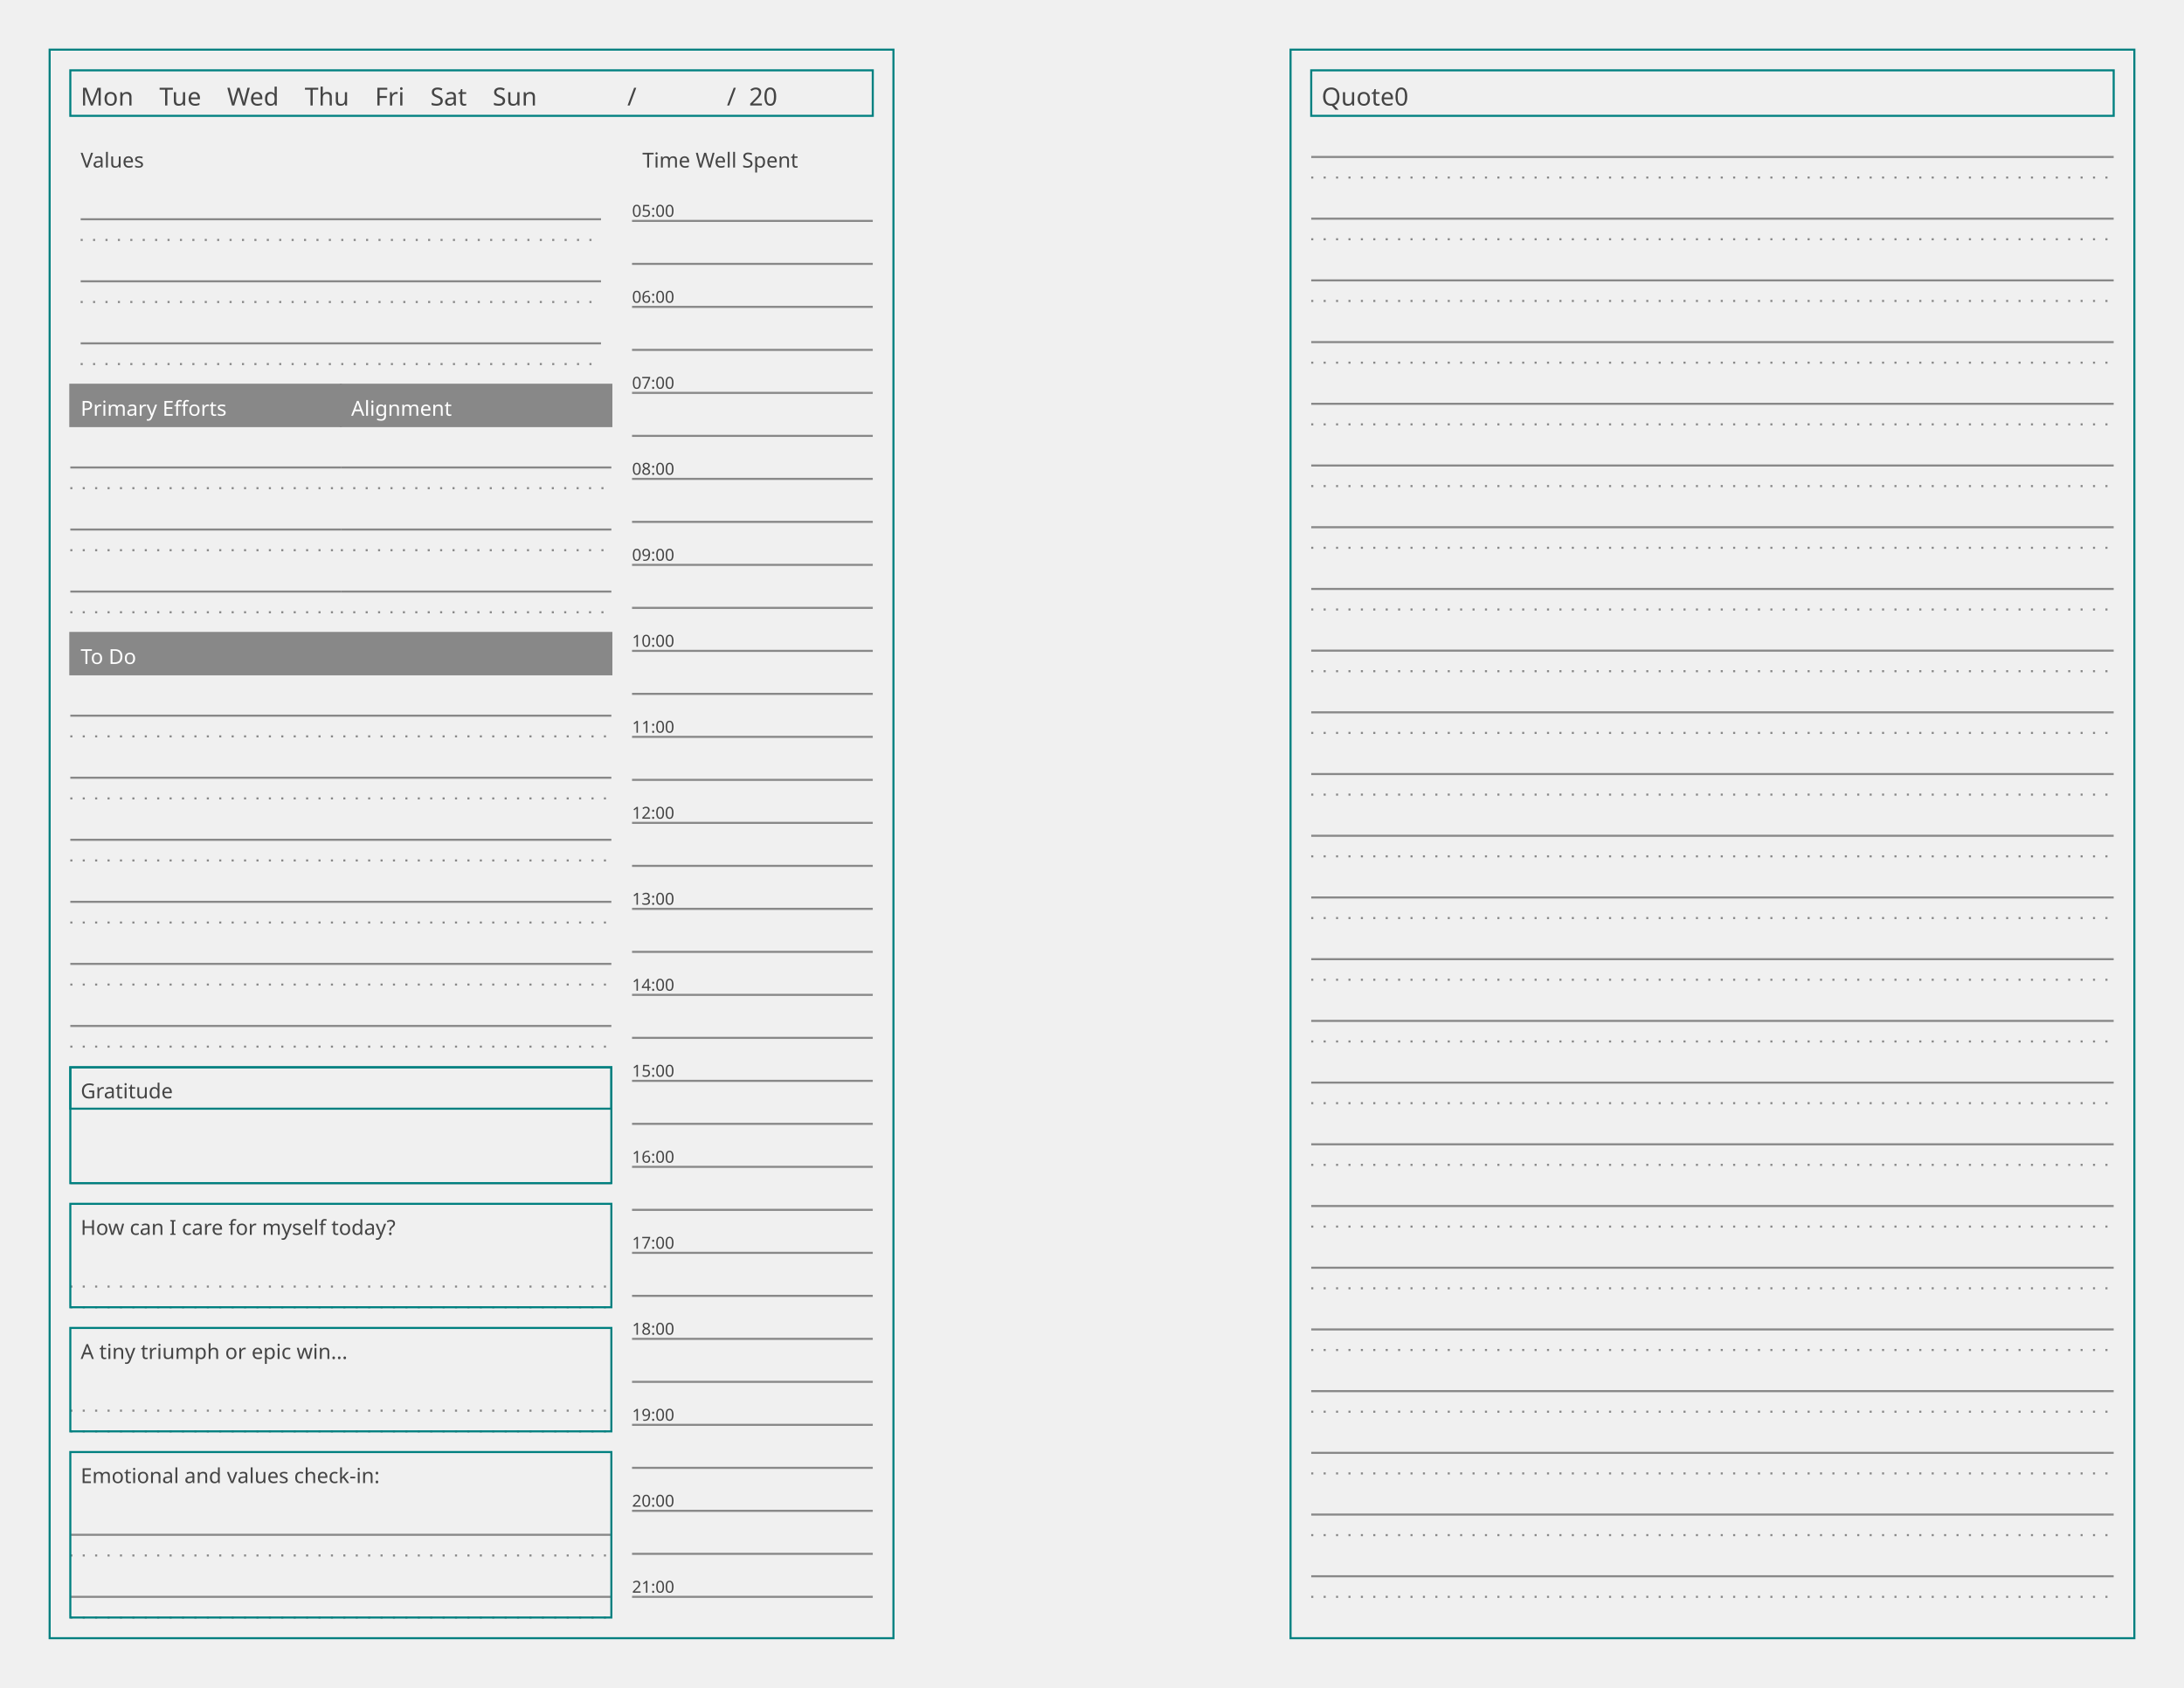
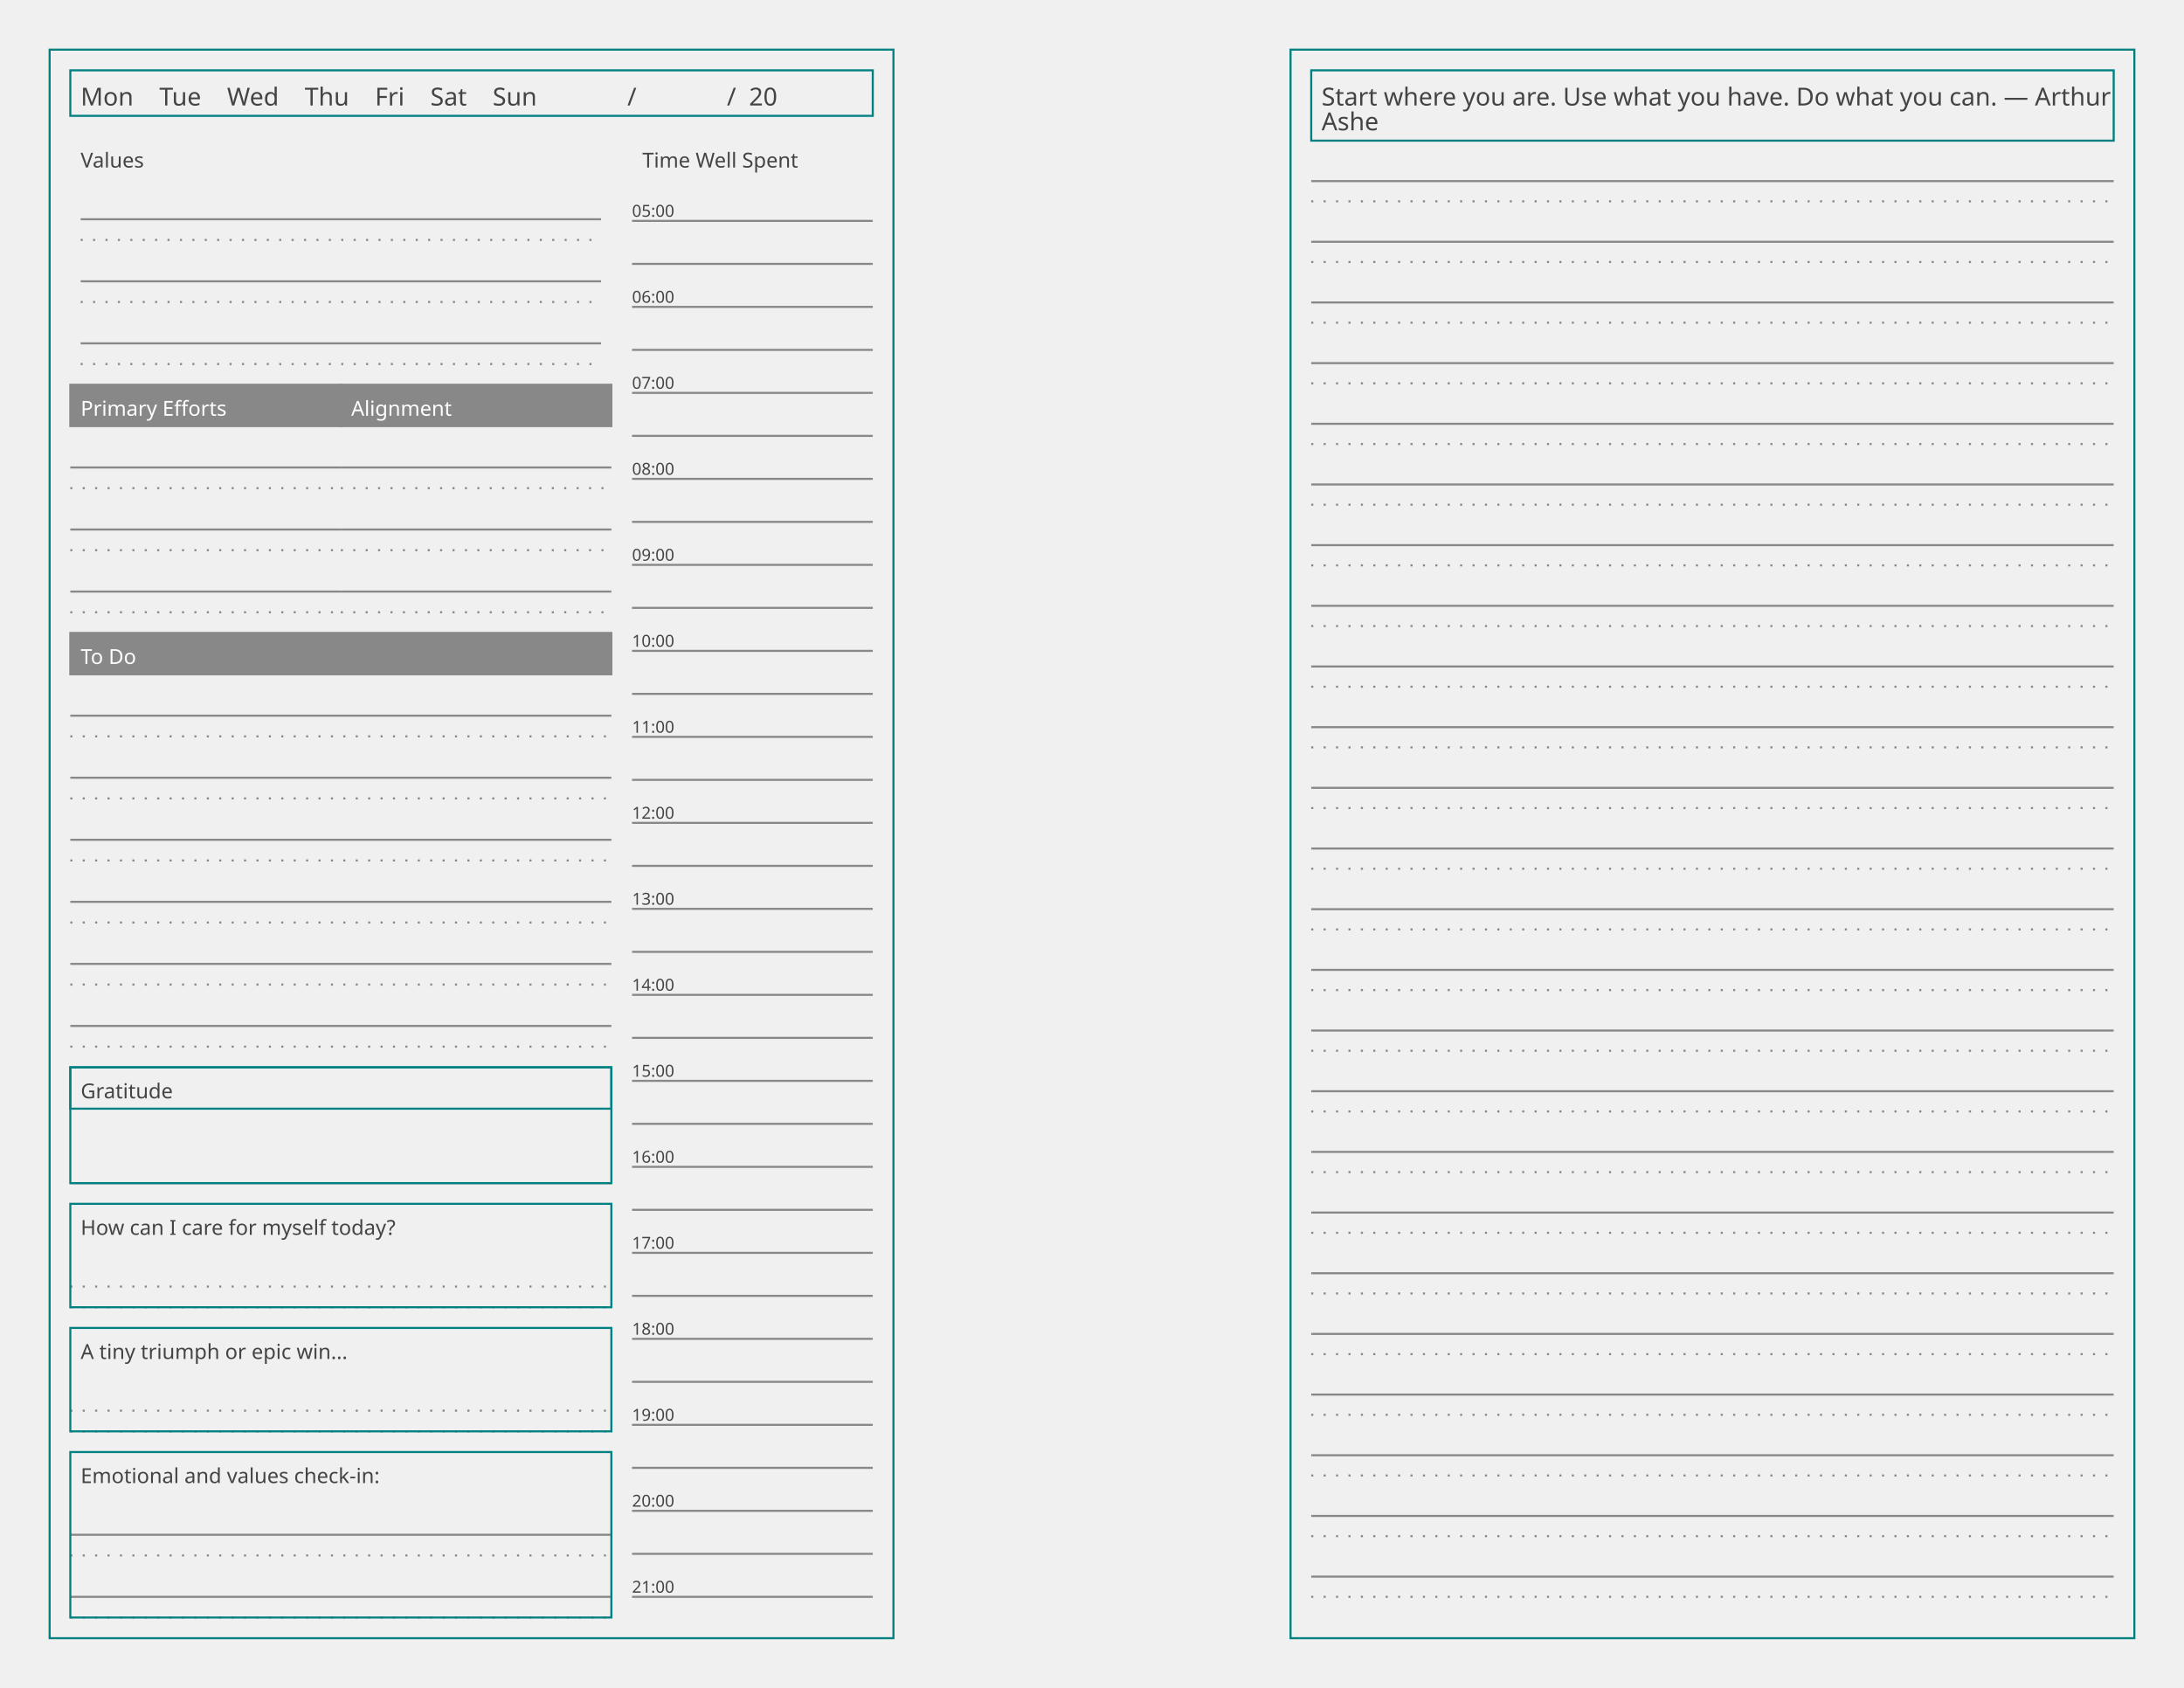
<svg xmlns="http://www.w3.org/2000/svg" baseProfile="tiny" height="8.5in" version="1.2" width="11in">
  <defs />
  <g transform="translate(24.0, 24.0)">
    <rect fill="none" height="768.0" stroke="#008080" width="408.0" x="0" y="0" />
    <g transform="translate(10, 10)">
      <rect fill="none" height="22" stroke="#008080" stroke-width="1" width="388.0" x="0" y="0" />
      <text alignment-baseline="text-after-edge" fill="#444444" font-family="Trebuchet MS" font-size="12" text-anchor="start" transform="translate(5,17)">Mon    Tue    Wed    Thu    Fri    Sat    Sun              /              /  20          </text>
    </g>
    <g transform="translate(10, 32)">
      <g transform="translate(0,10)">
        <g>
          <g transform="translate(0,0)">
            <text alignment-baseline="text-after-edge" fill="#444444" font-family="Ubuntu Mono" font-size="10" text-anchor="start" transform="translate(5,15)">Values</text>
          </g>
          <g transform="translate(0,20)">
            <g>
              <line stroke="#888888" stroke-dasharray="1,5" stroke-width="1" transform="translate(5,30.0)" x1="0" x2="251.6" y1="0" y2="0" />
              <line stroke="#888888" stroke-dasharray="1,5" stroke-width="1" transform="translate(5,60.0)" x1="0" x2="251.6" y1="0" y2="0" />
              <line stroke="#888888" stroke-dasharray="1,5" stroke-width="1" transform="translate(5,90.0)" x1="0" x2="251.6" y1="0" y2="0" />
            </g>
            <g>
              <line stroke="#888888" stroke-dasharray="1,0" stroke-width="1" transform="translate(5,20.0)" x1="0" x2="251.6" y1="0" y2="0" />
              <line stroke="#888888" stroke-dasharray="1,0" stroke-width="1" transform="translate(5,50.0)" x1="0" x2="251.6" y1="0" y2="0" />
              <line stroke="#888888" stroke-dasharray="1,0" stroke-width="1" transform="translate(5,80.0)" x1="0" x2="251.6" y1="0" y2="0" />
            </g>
          </g>
        </g>
      </g>
      <g transform="translate(0,130.0)">
        <g>
          <g transform="translate(0,0)">
            <g>
              <g transform="translate(0,0)">
                <rect fill="#888888" height="20" stroke="#888888" stroke-width="1" width="130.8" x="0" y="0" />
                <text alignment-baseline="text-after-edge" fill="#ffffff" font-family="Trebuchet MS" font-size="10" text-anchor="start" transform="translate(5,15)">Primary Efforts</text>
              </g>
              <g transform="translate(0,20)">
                <g>
                  <line stroke="#888888" stroke-dasharray="1,5" stroke-width="1" transform="translate(0,30.0)" x1="0" x2="130.8" y1="0" y2="0" />
                  <line stroke="#888888" stroke-dasharray="1,5" stroke-width="1" transform="translate(0,60.0)" x1="0" x2="130.8" y1="0" y2="0" />
                  <line stroke="#888888" stroke-dasharray="1,5" stroke-width="1" transform="translate(0,90.0)" x1="0" x2="130.8" y1="0" y2="0" />
                </g>
                <g>
                  <line stroke="#888888" stroke-dasharray="1,0" stroke-width="1" transform="translate(0,20.0)" x1="0" x2="130.8" y1="0" y2="0" />
                  <line stroke="#888888" stroke-dasharray="1,0" stroke-width="1" transform="translate(0,50.0)" x1="0" x2="130.8" y1="0" y2="0" />
                  <line stroke="#888888" stroke-dasharray="1,0" stroke-width="1" transform="translate(0,80.0)" x1="0" x2="130.8" y1="0" y2="0" />
                </g>
              </g>
            </g>
          </g>
          <g transform="translate(130.8,0)">
            <g>
              <g transform="translate(0,0)">
                <rect fill="#888888" height="20" stroke="#888888" stroke-width="1" width="130.8" x="0" y="0" />
                <text alignment-baseline="text-after-edge" fill="#ffffff" font-family="Trebuchet MS" font-size="10" text-anchor="start" transform="translate(5,15)">Alignment</text>
              </g>
              <g transform="translate(0,20)">
                <g>
                  <line stroke="#888888" stroke-dasharray="1,5" stroke-width="1" transform="translate(0,30.0)" x1="0" x2="130.8" y1="0" y2="0" />
                  <line stroke="#888888" stroke-dasharray="1,5" stroke-width="1" transform="translate(0,60.0)" x1="0" x2="130.8" y1="0" y2="0" />
                  <line stroke="#888888" stroke-dasharray="1,5" stroke-width="1" transform="translate(0,90.0)" x1="0" x2="130.8" y1="0" y2="0" />
                </g>
                <g>
                  <line stroke="#888888" stroke-dasharray="1,0" stroke-width="1" transform="translate(0,20.0)" x1="0" x2="130.8" y1="0" y2="0" />
                  <line stroke="#888888" stroke-dasharray="1,0" stroke-width="1" transform="translate(0,50.0)" x1="0" x2="130.8" y1="0" y2="0" />
                  <line stroke="#888888" stroke-dasharray="1,0" stroke-width="1" transform="translate(0,80.0)" x1="0" x2="130.8" y1="0" y2="0" />
                </g>
              </g>
            </g>
          </g>
        </g>
      </g>
      <g transform="translate(0,250.0)">
        <g>
          <g transform="translate(0,0)">
            <rect fill="#888888" height="20" stroke="#888888" stroke-width="1" width="261.6" x="0" y="0" />
            <text alignment-baseline="text-after-edge" fill="#ffffff" font-family="Ubuntu Mono" font-size="10" text-anchor="start" transform="translate(5,15)">To Do</text>
          </g>
          <g transform="translate(0,20)">
            <g>
              <line stroke="#888888" stroke-dasharray="1,5" stroke-width="1" transform="translate(0,30.0)" x1="0" x2="261.6" y1="0" y2="0" />
              <line stroke="#888888" stroke-dasharray="1,5" stroke-width="1" transform="translate(0,60.0)" x1="0" x2="261.6" y1="0" y2="0" />
              <line stroke="#888888" stroke-dasharray="1,5" stroke-width="1" transform="translate(0,90.0)" x1="0" x2="261.6" y1="0" y2="0" />
              <line stroke="#888888" stroke-dasharray="1,5" stroke-width="1" transform="translate(0,120.0)" x1="0" x2="261.6" y1="0" y2="0" />
              <line stroke="#888888" stroke-dasharray="1,5" stroke-width="1" transform="translate(0,150.0)" x1="0" x2="261.6" y1="0" y2="0" />
              <line stroke="#888888" stroke-dasharray="1,5" stroke-width="1" transform="translate(0,180.0)" x1="0" x2="261.6" y1="0" y2="0" />
            </g>
            <g>
              <line stroke="#888888" stroke-dasharray="1,0" stroke-width="1" transform="translate(0,20.0)" x1="0" x2="261.6" y1="0" y2="0" />
              <line stroke="#888888" stroke-dasharray="1,0" stroke-width="1" transform="translate(0,50.0)" x1="0" x2="261.6" y1="0" y2="0" />
              <line stroke="#888888" stroke-dasharray="1,0" stroke-width="1" transform="translate(0,80.0)" x1="0" x2="261.6" y1="0" y2="0" />
              <line stroke="#888888" stroke-dasharray="1,0" stroke-width="1" transform="translate(0,110.0)" x1="0" x2="261.6" y1="0" y2="0" />
              <line stroke="#888888" stroke-dasharray="1,0" stroke-width="1" transform="translate(0,140.0)" x1="0" x2="261.6" y1="0" y2="0" />
              <line stroke="#888888" stroke-dasharray="1,0" stroke-width="1" transform="translate(0,170.0)" x1="0" x2="261.6" y1="0" y2="0" />
            </g>
          </g>
        </g>
      </g>
      <g transform="translate(0,460.0)">
        <g>
          <g transform="translate(0,0)">
            <rect fill="none" height="20" stroke="#008080" stroke-width="1" width="261.6" x="0" y="0" />
            <text alignment-baseline="text-after-edge" fill="#444444" font-family="Trebuchet MS" font-size="10" text-anchor="start" transform="translate(5,15)">Gratitude</text>
          </g>
          <g transform="translate(0,20)">
            <line stroke="#888888" stroke-dasharray="1,0" stroke-width="1" transform="translate(0,36.0)" x1="0" x2="261.6" y1="0" y2="0" />
          </g>
        </g>
        <rect fill="none" height="56.0" stroke="#008080" stroke-width="1" width="261.6" x="0" y="0" />
      </g>
      <g transform="translate(0,526.0)">
        <g>
          <g transform="translate(0,0)">
            <text alignment-baseline="text-after-edge" fill="#444444" font-family="Ubuntu Mono" font-size="10" text-anchor="start" transform="translate(5,15)">How can I care for myself today?</text>
          </g>
          <g transform="translate(0,20)">
            <g>
              <line stroke="#888888" stroke-dasharray="1,5" stroke-width="1" transform="translate(0,30.0)" x1="0" x2="261.6" y1="0" y2="0" />
            </g>
            <g>
              <line stroke="#888888" stroke-dasharray="1,5" stroke-width="1" transform="translate(0,20.0)" x1="0" x2="261.6" y1="0" y2="0" />
            </g>
          </g>
        </g>
        <rect fill="none" height="50" stroke="#008080" stroke-width="1" width="261.6" x="0" y="0" />
      </g>
      <g transform="translate(0,586.0)">
        <g>
          <g transform="translate(0,0)">
            <text alignment-baseline="text-after-edge" fill="#444444" font-family="Ubuntu Mono" font-size="10" text-anchor="start" transform="translate(5,15)">A tiny triumph or epic win...</text>
          </g>
          <g transform="translate(0,20)">
            <g>
              <line stroke="#888888" stroke-dasharray="1,5" stroke-width="1" transform="translate(0,30.0)" x1="0" x2="261.6" y1="0" y2="0" />
            </g>
            <g>
              <line stroke="#888888" stroke-dasharray="1,5" stroke-width="1" transform="translate(0,20.0)" x1="0" x2="261.6" y1="0" y2="0" />
            </g>
          </g>
        </g>
        <rect fill="none" height="50" stroke="#008080" stroke-width="1" width="261.6" x="0" y="0" />
      </g>
      <g transform="translate(0,646.0)">
        <g>
          <g transform="translate(0,0)">
            <text alignment-baseline="text-after-edge" fill="#444444" font-family="Ubuntu Mono" font-size="10" text-anchor="start" transform="translate(5,15)">Emotional and values check-in:</text>
          </g>
          <g transform="translate(0,20)">
            <g>
              <line stroke="#888888" stroke-dasharray="1,5" stroke-width="1" transform="translate(0,30.0)" x1="0" x2="261.6" y1="0" y2="0" />
              <line stroke="#888888" stroke-dasharray="1,5" stroke-width="1" transform="translate(0,60.0)" x1="0" x2="261.6" y1="0" y2="0" />
            </g>
            <g>
              <line stroke="#888888" stroke-dasharray="1,0" stroke-width="1" transform="translate(0,20.0)" x1="0" x2="261.6" y1="0" y2="0" />
              <line stroke="#888888" stroke-dasharray="1,0" stroke-width="1" transform="translate(0,50.0)" x1="0" x2="261.6" y1="0" y2="0" />
            </g>
          </g>
        </g>
        <rect fill="none" height="80" stroke="#008080" stroke-width="1" width="261.6" x="0" y="0" />
      </g>
    </g>
    <g transform="translate(281.6,32)">
      <g>
        <rect fill="none" height="20" stroke="none" width="116.4" x="0" y="10" />
        <text alignment-baseline="text-after-edge" fill="#444444" font-family="Ubuntu Mono" font-size="10" text-anchor="start" x="5" y="25">Time Well Spent</text>
      </g>
      <g>
        <text alignment-baseline="text-after-edge" fill="#444444" font-family="Ubuntu Mono" font-size="8" text-anchor="start" x="0" y="48.788">05:00</text>
        <line stroke="#888888" x1="0" x2="116.4" y1="50.788" y2="50.788" />
        <line stroke="#888888" x1="0" x2="116.4" y1="71.576" y2="71.576" />
        <text alignment-baseline="text-after-edge" fill="#444444" font-family="Ubuntu Mono" font-size="8" text-anchor="start" x="0" y="90.364">06:00</text>
        <line stroke="#888888" x1="0" x2="116.4" y1="92.364" y2="92.364" />
        <line stroke="#888888" x1="0" x2="116.4" y1="113.152" y2="113.152" />
        <text alignment-baseline="text-after-edge" fill="#444444" font-family="Ubuntu Mono" font-size="8" text-anchor="start" x="0" y="131.939">07:00</text>
        <line stroke="#888888" x1="0" x2="116.4" y1="133.939" y2="133.939" />
        <line stroke="#888888" x1="0" x2="116.4" y1="154.727" y2="154.727" />
        <text alignment-baseline="text-after-edge" fill="#444444" font-family="Ubuntu Mono" font-size="8" text-anchor="start" x="0" y="173.515">08:00</text>
        <line stroke="#888888" x1="0" x2="116.4" y1="175.515" y2="175.515" />
        <line stroke="#888888" x1="0" x2="116.4" y1="196.303" y2="196.303" />
        <text alignment-baseline="text-after-edge" fill="#444444" font-family="Ubuntu Mono" font-size="8" text-anchor="start" x="0" y="215.091">09:00</text>
        <line stroke="#888888" x1="0" x2="116.4" y1="217.091" y2="217.091" />
        <line stroke="#888888" x1="0" x2="116.4" y1="237.879" y2="237.879" />
        <text alignment-baseline="text-after-edge" fill="#444444" font-family="Ubuntu Mono" font-size="8" text-anchor="start" x="0" y="256.667">10:00</text>
        <line stroke="#888888" x1="0" x2="116.4" y1="258.667" y2="258.667" />
        <line stroke="#888888" x1="0" x2="116.4" y1="279.455" y2="279.455" />
        <text alignment-baseline="text-after-edge" fill="#444444" font-family="Ubuntu Mono" font-size="8" text-anchor="start" x="0" y="298.242">11:00</text>
        <line stroke="#888888" x1="0" x2="116.4" y1="300.242" y2="300.242" />
        <line stroke="#888888" x1="0" x2="116.4" y1="321.03" y2="321.03" />
        <text alignment-baseline="text-after-edge" fill="#444444" font-family="Ubuntu Mono" font-size="8" text-anchor="start" x="0" y="339.818">12:00</text>
        <line stroke="#888888" x1="0" x2="116.4" y1="341.818" y2="341.818" />
        <line stroke="#888888" x1="0" x2="116.4" y1="362.606" y2="362.606" />
        <text alignment-baseline="text-after-edge" fill="#444444" font-family="Ubuntu Mono" font-size="8" text-anchor="start" x="0" y="381.394">13:00</text>
        <line stroke="#888888" x1="0" x2="116.4" y1="383.394" y2="383.394" />
        <line stroke="#888888" x1="0" x2="116.4" y1="404.182" y2="404.182" />
        <text alignment-baseline="text-after-edge" fill="#444444" font-family="Ubuntu Mono" font-size="8" text-anchor="start" x="0" y="422.97">14:00</text>
        <line stroke="#888888" x1="0" x2="116.4" y1="424.97" y2="424.97" />
        <line stroke="#888888" x1="0" x2="116.4" y1="445.758" y2="445.758" />
        <text alignment-baseline="text-after-edge" fill="#444444" font-family="Ubuntu Mono" font-size="8" text-anchor="start" x="0" y="464.545">15:00</text>
        <line stroke="#888888" x1="0" x2="116.4" y1="466.545" y2="466.545" />
        <line stroke="#888888" x1="0" x2="116.4" y1="487.333" y2="487.333" />
        <text alignment-baseline="text-after-edge" fill="#444444" font-family="Ubuntu Mono" font-size="8" text-anchor="start" x="0" y="506.121">16:00</text>
        <line stroke="#888888" x1="0" x2="116.4" y1="508.121" y2="508.121" />
        <line stroke="#888888" x1="0" x2="116.4" y1="528.909" y2="528.909" />
        <text alignment-baseline="text-after-edge" fill="#444444" font-family="Ubuntu Mono" font-size="8" text-anchor="start" x="0" y="547.697">17:00</text>
        <line stroke="#888888" x1="0" x2="116.4" y1="549.697" y2="549.697" />
        <line stroke="#888888" x1="0" x2="116.4" y1="570.485" y2="570.485" />
        <text alignment-baseline="text-after-edge" fill="#444444" font-family="Ubuntu Mono" font-size="8" text-anchor="start" x="0" y="589.273">18:00</text>
        <line stroke="#888888" x1="0" x2="116.4" y1="591.273" y2="591.273" />
        <line stroke="#888888" x1="0" x2="116.4" y1="612.061" y2="612.061" />
        <text alignment-baseline="text-after-edge" fill="#444444" font-family="Ubuntu Mono" font-size="8" text-anchor="start" x="0" y="630.848">19:00</text>
        <line stroke="#888888" x1="0" x2="116.4" y1="632.848" y2="632.848" />
        <line stroke="#888888" x1="0" x2="116.4" y1="653.636" y2="653.636" />
        <text alignment-baseline="text-after-edge" fill="#444444" font-family="Ubuntu Mono" font-size="8" text-anchor="start" x="0" y="672.424">20:00</text>
        <line stroke="#888888" x1="0" x2="116.4" y1="674.424" y2="674.424" />
        <line stroke="#888888" x1="0" x2="116.4" y1="695.212" y2="695.212" />
        <text alignment-baseline="text-after-edge" fill="#444444" font-family="Ubuntu Mono" font-size="8" text-anchor="start" x="0" y="714.0">21:00</text>
        <line stroke="#888888" x1="0" x2="116.4" y1="716.0" y2="716.0" />
      </g>
    </g>
  </g>
  <g transform="translate(624.0, 24.0)">
    <rect fill="none" height="768.0" stroke="#008080" width="408.0" x="0" y="0" />
    <g transform="translate(10, 10)">
-       <rect fill="none" height="22" stroke="#008080" stroke-width="1" width="388.0" x="0" y="0" />
-       <text alignment-baseline="text-after-edge" fill="#444444" font-family="Trebuchet MS" font-size="12" text-anchor="start" transform="translate(5,17)">Quote0</text>
-     </g>
-     <g transform="translate(10, 32)">
+       <rect fill="none" height="34" stroke="#008080" stroke-width="1" width="388.0" x="0" y="0" />
+       <text alignment-baseline="text-after-edge" fill="#444444" font-family="Trebuchet MS" font-size="12" text-anchor="start" transform="translate(5,17)">Start where you are. Use what you have. Do what you can. — Arthur</text>
+       <text alignment-baseline="text-after-edge" fill="#444444" font-family="Trebuchet MS" font-size="12" text-anchor="start" transform="translate(5,29)">Ashe</text>
+     </g>
+     <g transform="translate(10, 44)">
      <g transform="translate(0,0)">
        <g>
-           <line stroke="#888888" stroke-dasharray="1,5" stroke-width="1" transform="translate(0,29.83333)" x1="0" x2="388.0" y1="0" y2="0" />
-           <line stroke="#888888" stroke-dasharray="1,5" stroke-width="1" transform="translate(0,59.66667)" x1="0" x2="388.0" y1="0" y2="0" />
-           <line stroke="#888888" stroke-dasharray="1,5" stroke-width="1" transform="translate(0,89.5)" x1="0" x2="388.0" y1="0" y2="0" />
-           <line stroke="#888888" stroke-dasharray="1,5" stroke-width="1" transform="translate(0,119.3333)" x1="0" x2="388.0" y1="0" y2="0" />
-           <line stroke="#888888" stroke-dasharray="1,5" stroke-width="1" transform="translate(0,149.1667)" x1="0" x2="388.0" y1="0" y2="0" />
-           <line stroke="#888888" stroke-dasharray="1,5" stroke-width="1" transform="translate(0,179.0)" x1="0" x2="388.0" y1="0" y2="0" />
-           <line stroke="#888888" stroke-dasharray="1,5" stroke-width="1" transform="translate(0,208.8333)" x1="0" x2="388.0" y1="0" y2="0" />
-           <line stroke="#888888" stroke-dasharray="1,5" stroke-width="1" transform="translate(0,238.6667)" x1="0" x2="388.0" y1="0" y2="0" />
-           <line stroke="#888888" stroke-dasharray="1,5" stroke-width="1" transform="translate(0,268.5)" x1="0" x2="388.0" y1="0" y2="0" />
-           <line stroke="#888888" stroke-dasharray="1,5" stroke-width="1" transform="translate(0,298.3333)" x1="0" x2="388.0" y1="0" y2="0" />
-           <line stroke="#888888" stroke-dasharray="1,5" stroke-width="1" transform="translate(0,328.1667)" x1="0" x2="388.0" y1="0" y2="0" />
-           <line stroke="#888888" stroke-dasharray="1,5" stroke-width="1" transform="translate(0,358)" x1="0" x2="388.0" y1="0" y2="0" />
-           <line stroke="#888888" stroke-dasharray="1,5" stroke-width="1" transform="translate(0,387.8333)" x1="0" x2="388.0" y1="0" y2="0" />
-           <line stroke="#888888" stroke-dasharray="1,5" stroke-width="1" transform="translate(0,417.6667)" x1="0" x2="388.0" y1="0" y2="0" />
-           <line stroke="#888888" stroke-dasharray="1,5" stroke-width="1" transform="translate(0,447.5)" x1="0" x2="388.0" y1="0" y2="0" />
-           <line stroke="#888888" stroke-dasharray="1,5" stroke-width="1" transform="translate(0,477.3333)" x1="0" x2="388.0" y1="0" y2="0" />
-           <line stroke="#888888" stroke-dasharray="1,5" stroke-width="1" transform="translate(0,507.1667)" x1="0" x2="388.0" y1="0" y2="0" />
-           <line stroke="#888888" stroke-dasharray="1,5" stroke-width="1" transform="translate(0,537)" x1="0" x2="388.0" y1="0" y2="0" />
-           <line stroke="#888888" stroke-dasharray="1,5" stroke-width="1" transform="translate(0,566.8333)" x1="0" x2="388.0" y1="0" y2="0" />
-           <line stroke="#888888" stroke-dasharray="1,5" stroke-width="1" transform="translate(0,596.6667)" x1="0" x2="388.0" y1="0" y2="0" />
-           <line stroke="#888888" stroke-dasharray="1,5" stroke-width="1" transform="translate(0,626.5)" x1="0" x2="388.0" y1="0" y2="0" />
-           <line stroke="#888888" stroke-dasharray="1,5" stroke-width="1" transform="translate(0,656.3333)" x1="0" x2="388.0" y1="0" y2="0" />
-           <line stroke="#888888" stroke-dasharray="1,5" stroke-width="1" transform="translate(0,686.1667)" x1="0" x2="388.0" y1="0" y2="0" />
-           <line stroke="#888888" stroke-dasharray="1,5" stroke-width="1" transform="translate(0,716)" x1="0" x2="388.0" y1="0" y2="0" />
-         </g>
-         <g>
-           <line stroke="#888888" stroke-dasharray="1,0" stroke-width="1" transform="translate(0,19.88889)" x1="0" x2="388.0" y1="0" y2="0" />
-           <line stroke="#888888" stroke-dasharray="1,0" stroke-width="1" transform="translate(0,49.72222)" x1="0" x2="388.0" y1="0" y2="0" />
-           <line stroke="#888888" stroke-dasharray="1,0" stroke-width="1" transform="translate(0,79.55556)" x1="0" x2="388.0" y1="0" y2="0" />
-           <line stroke="#888888" stroke-dasharray="1,0" stroke-width="1" transform="translate(0,109.3889)" x1="0" x2="388.0" y1="0" y2="0" />
-           <line stroke="#888888" stroke-dasharray="1,0" stroke-width="1" transform="translate(0,139.2222)" x1="0" x2="388.0" y1="0" y2="0" />
-           <line stroke="#888888" stroke-dasharray="1,0" stroke-width="1" transform="translate(0,169.0556)" x1="0" x2="388.0" y1="0" y2="0" />
-           <line stroke="#888888" stroke-dasharray="1,0" stroke-width="1" transform="translate(0,198.8889)" x1="0" x2="388.0" y1="0" y2="0" />
-           <line stroke="#888888" stroke-dasharray="1,0" stroke-width="1" transform="translate(0,228.7222)" x1="0" x2="388.0" y1="0" y2="0" />
-           <line stroke="#888888" stroke-dasharray="1,0" stroke-width="1" transform="translate(0,258.5556)" x1="0" x2="388.0" y1="0" y2="0" />
-           <line stroke="#888888" stroke-dasharray="1,0" stroke-width="1" transform="translate(0,288.3889)" x1="0" x2="388.0" y1="0" y2="0" />
-           <line stroke="#888888" stroke-dasharray="1,0" stroke-width="1" transform="translate(0,318.2222)" x1="0" x2="388.0" y1="0" y2="0" />
-           <line stroke="#888888" stroke-dasharray="1,0" stroke-width="1" transform="translate(0,348.0556)" x1="0" x2="388.0" y1="0" y2="0" />
-           <line stroke="#888888" stroke-dasharray="1,0" stroke-width="1" transform="translate(0,377.8889)" x1="0" x2="388.0" y1="0" y2="0" />
-           <line stroke="#888888" stroke-dasharray="1,0" stroke-width="1" transform="translate(0,407.7222)" x1="0" x2="388.0" y1="0" y2="0" />
-           <line stroke="#888888" stroke-dasharray="1,0" stroke-width="1" transform="translate(0,437.5556)" x1="0" x2="388.0" y1="0" y2="0" />
-           <line stroke="#888888" stroke-dasharray="1,0" stroke-width="1" transform="translate(0,467.3889)" x1="0" x2="388.0" y1="0" y2="0" />
-           <line stroke="#888888" stroke-dasharray="1,0" stroke-width="1" transform="translate(0,497.2222)" x1="0" x2="388.0" y1="0" y2="0" />
-           <line stroke="#888888" stroke-dasharray="1,0" stroke-width="1" transform="translate(0,527.0556)" x1="0" x2="388.0" y1="0" y2="0" />
-           <line stroke="#888888" stroke-dasharray="1,0" stroke-width="1" transform="translate(0,556.8889)" x1="0" x2="388.0" y1="0" y2="0" />
-           <line stroke="#888888" stroke-dasharray="1,0" stroke-width="1" transform="translate(0,586.7222)" x1="0" x2="388.0" y1="0" y2="0" />
-           <line stroke="#888888" stroke-dasharray="1,0" stroke-width="1" transform="translate(0,616.5556)" x1="0" x2="388.0" y1="0" y2="0" />
-           <line stroke="#888888" stroke-dasharray="1,0" stroke-width="1" transform="translate(0,646.3889)" x1="0" x2="388.0" y1="0" y2="0" />
-           <line stroke="#888888" stroke-dasharray="1,0" stroke-width="1" transform="translate(0,676.2222)" x1="0" x2="388.0" y1="0" y2="0" />
-           <line stroke="#888888" stroke-dasharray="1,0" stroke-width="1" transform="translate(0,706.0556)" x1="0" x2="388.0" y1="0" y2="0" />
+           <line stroke="#888888" stroke-dasharray="1,5" stroke-width="1" transform="translate(0,29.33333)" x1="0" x2="388.0" y1="0" y2="0" />
+           <line stroke="#888888" stroke-dasharray="1,5" stroke-width="1" transform="translate(0,58.66667)" x1="0" x2="388.0" y1="0" y2="0" />
+           <line stroke="#888888" stroke-dasharray="1,5" stroke-width="1" transform="translate(0,88.0)" x1="0" x2="388.0" y1="0" y2="0" />
+           <line stroke="#888888" stroke-dasharray="1,5" stroke-width="1" transform="translate(0,117.3333)" x1="0" x2="388.0" y1="0" y2="0" />
+           <line stroke="#888888" stroke-dasharray="1,5" stroke-width="1" transform="translate(0,146.6667)" x1="0" x2="388.0" y1="0" y2="0" />
+           <line stroke="#888888" stroke-dasharray="1,5" stroke-width="1" transform="translate(0,176.0)" x1="0" x2="388.0" y1="0" y2="0" />
+           <line stroke="#888888" stroke-dasharray="1,5" stroke-width="1" transform="translate(0,205.3333)" x1="0" x2="388.0" y1="0" y2="0" />
+           <line stroke="#888888" stroke-dasharray="1,5" stroke-width="1" transform="translate(0,234.6667)" x1="0" x2="388.0" y1="0" y2="0" />
+           <line stroke="#888888" stroke-dasharray="1,5" stroke-width="1" transform="translate(0,264.0)" x1="0" x2="388.0" y1="0" y2="0" />
+           <line stroke="#888888" stroke-dasharray="1,5" stroke-width="1" transform="translate(0,293.3333)" x1="0" x2="388.0" y1="0" y2="0" />
+           <line stroke="#888888" stroke-dasharray="1,5" stroke-width="1" transform="translate(0,322.6667)" x1="0" x2="388.0" y1="0" y2="0" />
+           <line stroke="#888888" stroke-dasharray="1,5" stroke-width="1" transform="translate(0,352)" x1="0" x2="388.0" y1="0" y2="0" />
+           <line stroke="#888888" stroke-dasharray="1,5" stroke-width="1" transform="translate(0,381.3333)" x1="0" x2="388.0" y1="0" y2="0" />
+           <line stroke="#888888" stroke-dasharray="1,5" stroke-width="1" transform="translate(0,410.6667)" x1="0" x2="388.0" y1="0" y2="0" />
+           <line stroke="#888888" stroke-dasharray="1,5" stroke-width="1" transform="translate(0,440)" x1="0" x2="388.0" y1="0" y2="0" />
+           <line stroke="#888888" stroke-dasharray="1,5" stroke-width="1" transform="translate(0,469.3333)" x1="0" x2="388.0" y1="0" y2="0" />
+           <line stroke="#888888" stroke-dasharray="1,5" stroke-width="1" transform="translate(0,498.6667)" x1="0" x2="388.0" y1="0" y2="0" />
+           <line stroke="#888888" stroke-dasharray="1,5" stroke-width="1" transform="translate(0,528)" x1="0" x2="388.0" y1="0" y2="0" />
+           <line stroke="#888888" stroke-dasharray="1,5" stroke-width="1" transform="translate(0,557.3333)" x1="0" x2="388.0" y1="0" y2="0" />
+           <line stroke="#888888" stroke-dasharray="1,5" stroke-width="1" transform="translate(0,586.6667)" x1="0" x2="388.0" y1="0" y2="0" />
+           <line stroke="#888888" stroke-dasharray="1,5" stroke-width="1" transform="translate(0,616.0)" x1="0" x2="388.0" y1="0" y2="0" />
+           <line stroke="#888888" stroke-dasharray="1,5" stroke-width="1" transform="translate(0,645.3333)" x1="0" x2="388.0" y1="0" y2="0" />
+           <line stroke="#888888" stroke-dasharray="1,5" stroke-width="1" transform="translate(0,674.6667)" x1="0" x2="388.0" y1="0" y2="0" />
+           <line stroke="#888888" stroke-dasharray="1,5" stroke-width="1" transform="translate(0,704)" x1="0" x2="388.0" y1="0" y2="0" />
+         </g>
+         <g>
+           <line stroke="#888888" stroke-dasharray="1,0" stroke-width="1" transform="translate(0,19.55556)" x1="0" x2="388.0" y1="0" y2="0" />
+           <line stroke="#888888" stroke-dasharray="1,0" stroke-width="1" transform="translate(0,48.88889)" x1="0" x2="388.0" y1="0" y2="0" />
+           <line stroke="#888888" stroke-dasharray="1,0" stroke-width="1" transform="translate(0,78.22222)" x1="0" x2="388.0" y1="0" y2="0" />
+           <line stroke="#888888" stroke-dasharray="1,0" stroke-width="1" transform="translate(0,107.5556)" x1="0" x2="388.0" y1="0" y2="0" />
+           <line stroke="#888888" stroke-dasharray="1,0" stroke-width="1" transform="translate(0,136.8889)" x1="0" x2="388.0" y1="0" y2="0" />
+           <line stroke="#888888" stroke-dasharray="1,0" stroke-width="1" transform="translate(0,166.2222)" x1="0" x2="388.0" y1="0" y2="0" />
+           <line stroke="#888888" stroke-dasharray="1,0" stroke-width="1" transform="translate(0,195.5556)" x1="0" x2="388.0" y1="0" y2="0" />
+           <line stroke="#888888" stroke-dasharray="1,0" stroke-width="1" transform="translate(0,224.8889)" x1="0" x2="388.0" y1="0" y2="0" />
+           <line stroke="#888888" stroke-dasharray="1,0" stroke-width="1" transform="translate(0,254.2222)" x1="0" x2="388.0" y1="0" y2="0" />
+           <line stroke="#888888" stroke-dasharray="1,0" stroke-width="1" transform="translate(0,283.5556)" x1="0" x2="388.0" y1="0" y2="0" />
+           <line stroke="#888888" stroke-dasharray="1,0" stroke-width="1" transform="translate(0,312.8889)" x1="0" x2="388.0" y1="0" y2="0" />
+           <line stroke="#888888" stroke-dasharray="1,0" stroke-width="1" transform="translate(0,342.2222)" x1="0" x2="388.0" y1="0" y2="0" />
+           <line stroke="#888888" stroke-dasharray="1,0" stroke-width="1" transform="translate(0,371.5556)" x1="0" x2="388.0" y1="0" y2="0" />
+           <line stroke="#888888" stroke-dasharray="1,0" stroke-width="1" transform="translate(0,400.8889)" x1="0" x2="388.0" y1="0" y2="0" />
+           <line stroke="#888888" stroke-dasharray="1,0" stroke-width="1" transform="translate(0,430.2222)" x1="0" x2="388.0" y1="0" y2="0" />
+           <line stroke="#888888" stroke-dasharray="1,0" stroke-width="1" transform="translate(0,459.5556)" x1="0" x2="388.0" y1="0" y2="0" />
+           <line stroke="#888888" stroke-dasharray="1,0" stroke-width="1" transform="translate(0,488.8889)" x1="0" x2="388.0" y1="0" y2="0" />
+           <line stroke="#888888" stroke-dasharray="1,0" stroke-width="1" transform="translate(0,518.2222)" x1="0" x2="388.0" y1="0" y2="0" />
+           <line stroke="#888888" stroke-dasharray="1,0" stroke-width="1" transform="translate(0,547.5556)" x1="0" x2="388.0" y1="0" y2="0" />
+           <line stroke="#888888" stroke-dasharray="1,0" stroke-width="1" transform="translate(0,576.8889)" x1="0" x2="388.0" y1="0" y2="0" />
+           <line stroke="#888888" stroke-dasharray="1,0" stroke-width="1" transform="translate(0,606.2222)" x1="0" x2="388.0" y1="0" y2="0" />
+           <line stroke="#888888" stroke-dasharray="1,0" stroke-width="1" transform="translate(0,635.5556)" x1="0" x2="388.0" y1="0" y2="0" />
+           <line stroke="#888888" stroke-dasharray="1,0" stroke-width="1" transform="translate(0,664.8889)" x1="0" x2="388.0" y1="0" y2="0" />
+           <line stroke="#888888" stroke-dasharray="1,0" stroke-width="1" transform="translate(0,694.2222)" x1="0" x2="388.0" y1="0" y2="0" />
        </g>
      </g>
    </g>
  </g>
</svg>
